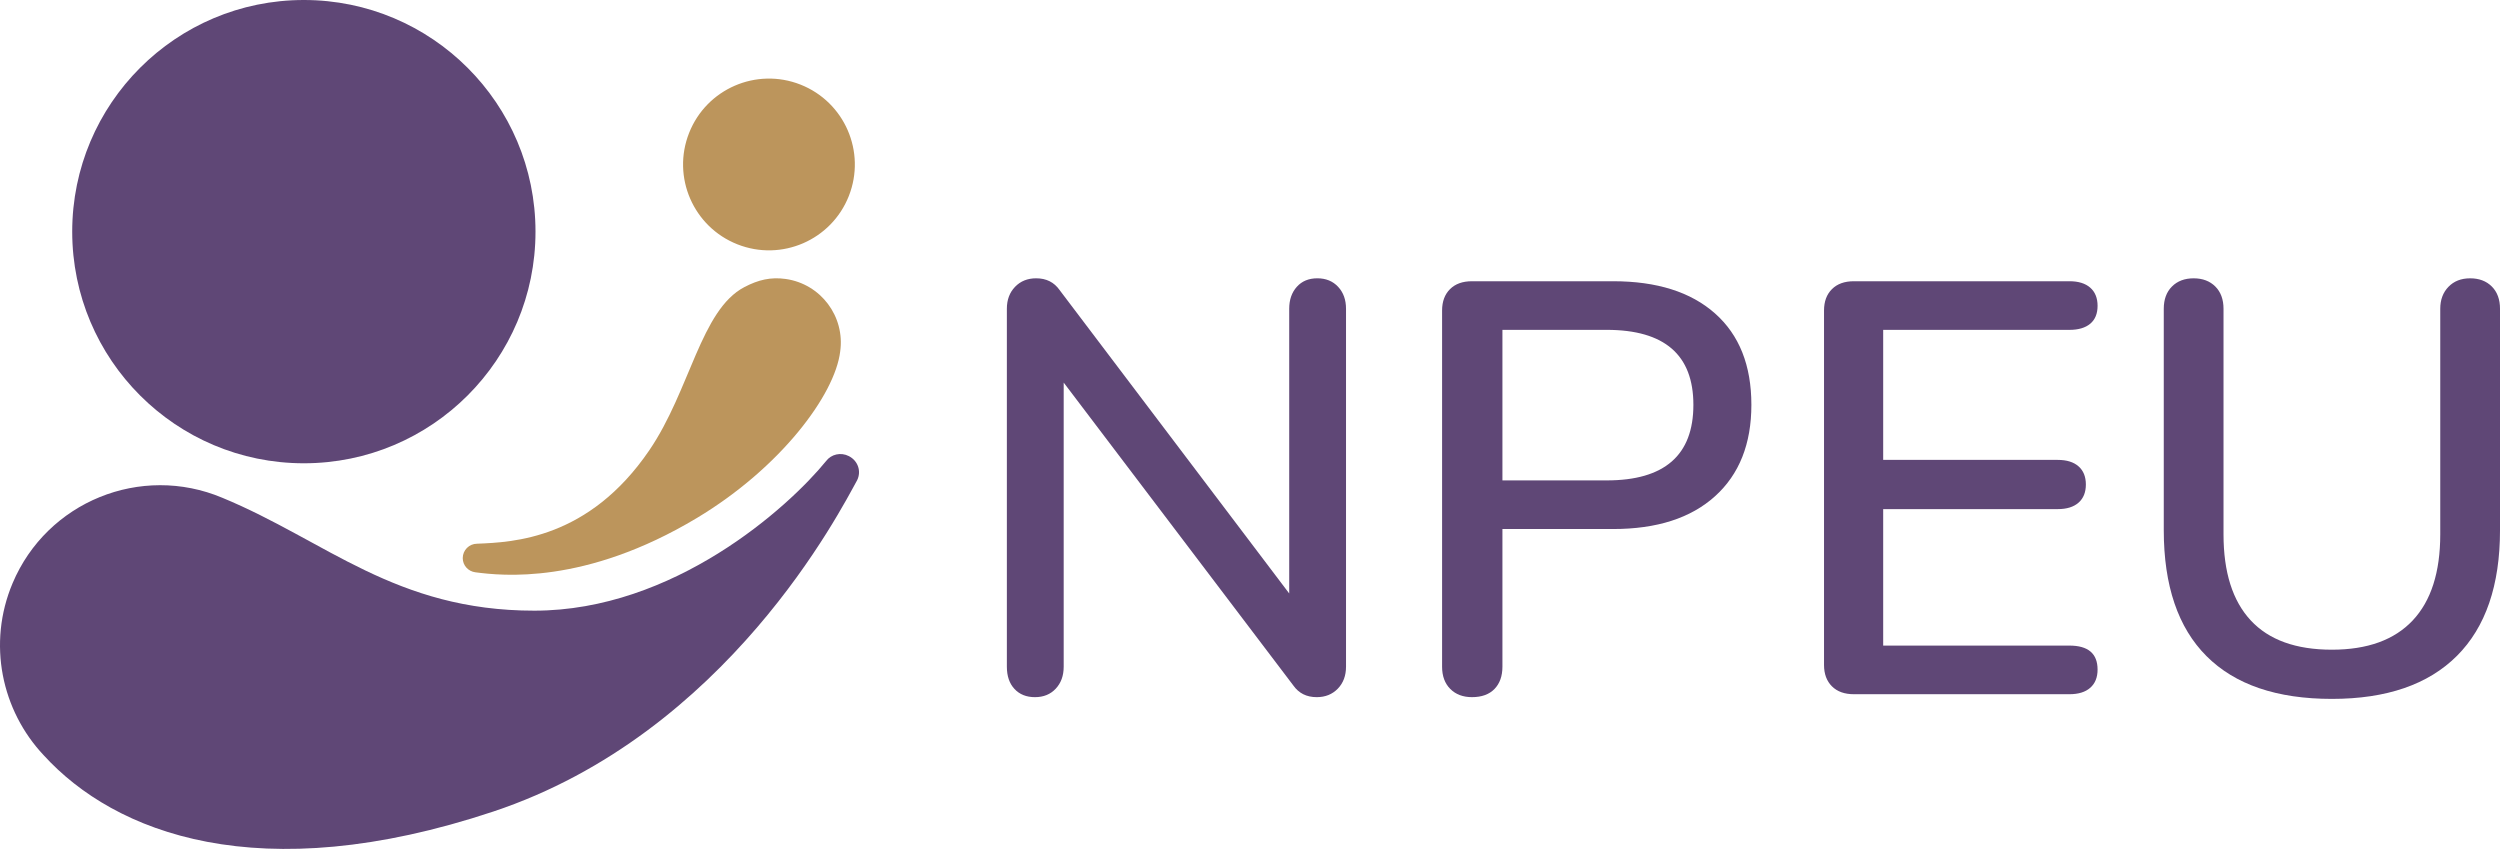
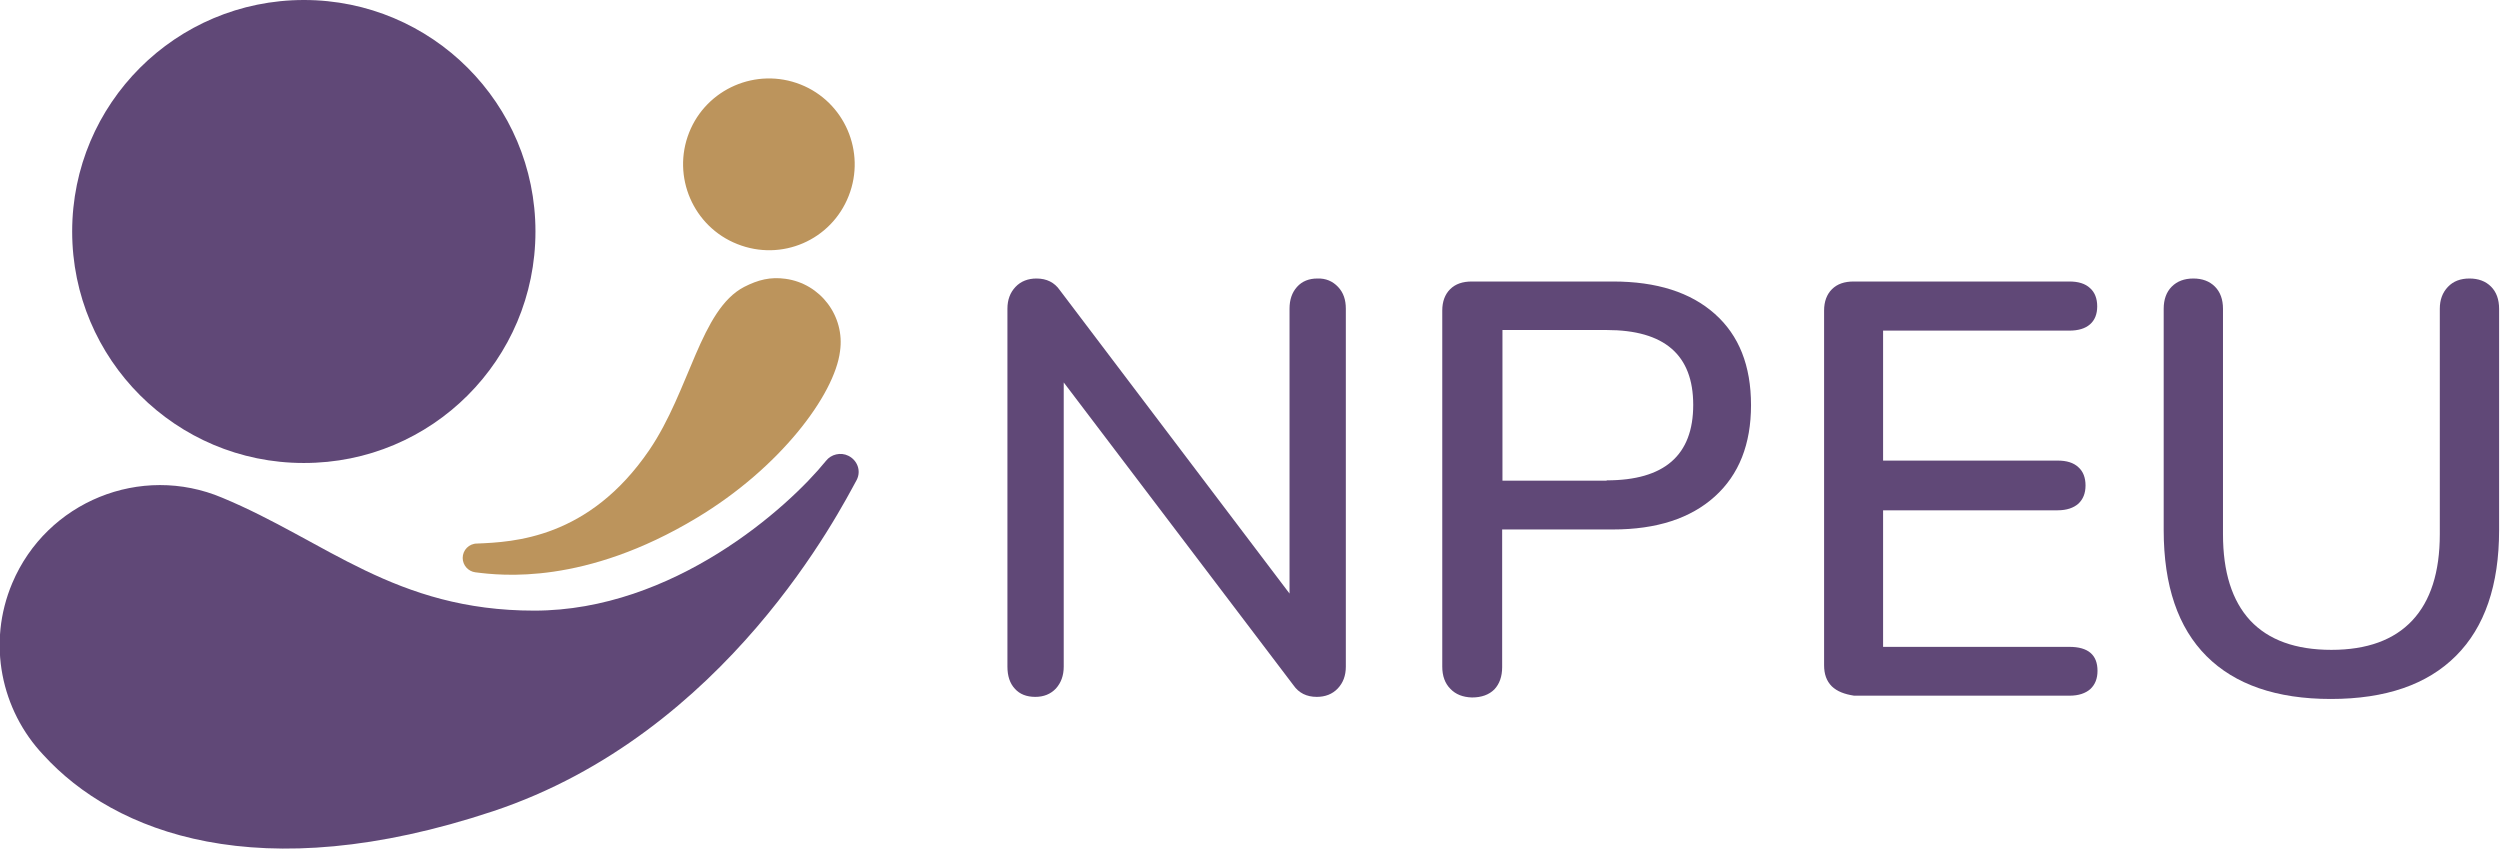
- <svg xmlns="http://www.w3.org/2000/svg" version="1.1" id="Layer_1" x="0px" y="0px" width="834.766px" height="283.465px" viewBox="0 0 834.766 283.465" enable-background="new 0 0 834.766 283.465" xml:space="preserve">
+ <svg xmlns="http://www.w3.org/2000/svg" version="1.1" id="Layer_1" x="0px" y="0px" width="834.8px" height="283.5px" viewBox="0 0 834.8 283.5" enable-background="new 0 0 834.8 283.5" xml:space="preserve">
  <g>
-     <path fill="#5F4776" d="M446.806,95.768c1.763,1.893,2.639,4.337,2.639,7.333v119.51c0,3.001-0.914,5.445-2.736,7.333   c-1.828,1.893-4.175,2.839-7.041,2.839c-3.396,0-5.997-1.303-7.825-3.91l-76.67-101.124v94.862c0,3.001-0.882,5.445-2.644,7.333   c-1.758,1.893-4.078,2.839-6.943,2.839c-2.872,0-5.154-0.914-6.846-2.742c-1.698-1.822-2.542-4.299-2.542-7.43V103.1   c0-2.996,0.914-5.44,2.736-7.333c1.828-1.893,4.175-2.839,7.041-2.839c3.391,0,5.997,1.309,7.825,3.915l76.676,101.319V103.1   c0-2.996,0.844-5.44,2.541-7.333c1.693-1.893,3.975-2.839,6.846-2.839C442.729,92.929,445.043,93.875,446.806,95.768" />
-     <path fill="#5F4776" d="M484.258,230.045c-1.823-1.828-2.736-4.304-2.736-7.436V103.689c0-3.001,0.881-5.381,2.639-7.138   c1.763-1.763,4.207-2.644,7.338-2.644h47.139c14.601,0,25.946,3.591,34.031,10.761s12.129,17.343,12.129,30.51   c0,13.043-4.045,23.21-12.129,30.51c-8.084,7.306-19.43,10.956-34.031,10.956h-36.967v45.965c0,3.131-0.881,5.608-2.644,7.436   c-1.758,1.822-4.272,2.736-7.528,2.736C488.498,232.782,486.086,231.868,484.258,230.045 M536.486,160.41   c19.3,0,28.947-8.409,28.947-25.232c0-16.688-9.647-25.038-28.947-25.038h-34.815v50.27H536.486z" />
-     <path fill="#5F4776" d="M611.691,229.163c-1.763-1.763-2.639-4.137-2.639-7.138V103.688c0-3.001,0.876-5.381,2.639-7.138   c1.763-1.763,4.202-2.644,7.333-2.644h71.982c2.996,0,5.31,0.719,6.943,2.152c1.628,1.438,2.444,3.461,2.444,6.067   c0,2.606-0.817,4.596-2.444,5.965c-1.633,1.368-3.948,2.055-6.943,2.055h-62.199v43.418h58.29c2.996,0,5.31,0.719,6.938,2.152   c1.633,1.438,2.45,3.455,2.45,6.067c0,2.606-0.817,4.629-2.45,6.062c-1.628,1.433-3.942,2.152-6.938,2.152h-58.29v45.571h62.199   c6.257,0,9.388,2.677,9.388,8.02c0,2.612-0.817,4.629-2.444,6.062c-1.633,1.438-3.948,2.152-6.943,2.152h-71.982   C615.893,231.802,613.454,230.926,611.691,229.163" />
-     <path fill="#5F4776" d="M736.773,219.09c-9.518-9.517-14.276-23.54-14.276-42.056V103.1c0-3.126,0.908-5.602,2.736-7.43   c1.822-1.828,4.234-2.736,7.236-2.736c3.001,0,5.408,0.908,7.241,2.736c1.822,1.828,2.736,4.305,2.736,7.43v75.308   c0,12.649,3.028,22.231,9.096,28.753c6.062,6.522,15.093,9.777,27.093,9.777c11.859,0,20.857-3.256,26.99-9.777   c6.127-6.522,9.193-16.104,9.193-28.753V103.1c0-2.996,0.909-5.44,2.737-7.333c1.828-1.887,4.234-2.834,7.241-2.834   c2.996,0,5.408,0.908,7.236,2.736c1.822,1.828,2.736,4.305,2.736,7.43v73.934c0,18.386-4.791,32.376-14.374,41.958   c-9.588,9.582-23.507,14.374-41.758,14.374C760.243,233.367,746.291,228.608,736.773,219.09" />
-     <path fill="#5F4776" d="M178.805,77.346C178.805,34.631,144.174,0,101.459,0C58.743,0,24.113,34.631,24.113,77.346   c0,42.716,34.631,77.346,77.346,77.346C144.174,154.693,178.805,120.062,178.805,77.346" />
-     <path fill="#BC955C" d="M283.43,65.448c5.813-14.731-1.412-31.381-16.137-37.2c-14.731-5.813-31.386,1.412-37.2,16.142   c-5.819,14.725,1.411,31.381,16.137,37.194C260.961,87.404,277.616,80.179,283.43,65.448" />
-     <path fill="#BC955C" d="M158.735,191.093c8.555,1.109,36.48,4.38,74.01-18.164c27.823-16.715,46.047-41.061,47.799-55.553   c1.665-11.713-6.484-22.561-18.197-24.227c-4.97-0.703-9.112,0.26-13.8,2.715c-14.569,7.641-18.089,34.463-31.743,54.493   c-20.171,29.586-45.387,30.71-57.489,31.192c-2.65,0-4.802,2.152-4.802,4.802C154.511,188.806,156.361,190.802,158.735,191.093" />
-     <path fill="#5F4776" d="M275.846,153.938c-12.735,15.655-50.957,49.967-97.436,49.967c-46.474,0-69.456-23.334-104.158-37.686   c-27.222-11.464-58.582,1.303-70.051,28.526c-8.479,20.127-3.677,42.504,10.394,57.44c23.74,26.016,71.879,44.83,150.091,18.803   c78.206-26.027,116.076-100.854,121.527-110.652c1.471-3.018,0.243-6.5-2.769-8.036   C280.745,150.915,277.549,151.678,275.846,153.938" />
+     <path fill="#604877" d="M446.8,95.8c1.8,1.9,2.6,4.3,2.6,7.3v119.5c0,3-0.9,5.4-2.7,7.3c-1.8,1.9-4.2,2.8-7,2.8   c-3.4,0-6-1.3-7.8-3.9l-76.7-101.1v94.9c0,3-0.9,5.4-2.6,7.3c-1.8,1.9-4.1,2.8-6.9,2.8c-2.9,0-5.2-0.9-6.8-2.7   c-1.7-1.8-2.5-4.3-2.5-7.4V103.1c0-3,0.9-5.4,2.7-7.3c1.8-1.9,4.2-2.8,7-2.8c3.4,0,6,1.3,7.8,3.9l76.7,101.3v-95.1   c0-3,0.8-5.4,2.5-7.3c1.7-1.9,4-2.8,6.8-2.8C442.7,92.9,445,93.9,446.8,95.8" />
+     <path fill="#604877" d="M484.3,230c-1.8-1.8-2.7-4.3-2.7-7.4V103.7c0-3,0.9-5.4,2.6-7.1c1.8-1.8,4.2-2.6,7.3-2.6h47.1   c14.6,0,25.9,3.6,34,10.8s12.1,17.3,12.1,30.5c0,13-4,23.2-12.1,30.5c-8.1,7.3-19.4,11-34,11h-37v46c0,3.1-0.9,5.6-2.6,7.4   c-1.8,1.8-4.3,2.7-7.5,2.7C488.5,232.8,486.1,231.9,484.3,230 M536.5,160.4c19.3,0,28.9-8.4,28.9-25.2c0-16.7-9.6-25-28.9-25h-34.8   v50.3H536.5z" />
+     <path fill="#604877" d="M611.7,229.2c-1.8-1.8-2.6-4.1-2.6-7.1V103.7c0-3,0.9-5.4,2.6-7.1c1.8-1.8,4.2-2.6,7.3-2.6h72   c3,0,5.3,0.7,6.9,2.2c1.6,1.4,2.4,3.5,2.4,6.1c0,2.6-0.8,4.6-2.4,6c-1.6,1.4-3.9,2.1-6.9,2.1h-62.2v43.4h58.3c3,0,5.3,0.7,6.9,2.2   c1.6,1.4,2.4,3.5,2.4,6.1c0,2.6-0.8,4.6-2.4,6.1c-1.6,1.4-3.9,2.2-6.9,2.2h-58.3v45.6H691c6.3,0,9.4,2.7,9.4,8   c0,2.6-0.8,4.6-2.4,6.1c-1.6,1.4-3.9,2.2-6.9,2.2h-72C615.9,231.8,613.5,230.9,611.7,229.2" />
+     <path fill="#604877" d="M736.8,219.1c-9.5-9.5-14.3-23.5-14.3-42.1v-73.9c0-3.1,0.9-5.6,2.7-7.4c1.8-1.8,4.2-2.7,7.2-2.7   c3,0,5.4,0.9,7.2,2.7c1.8,1.8,2.7,4.3,2.7,7.4v75.3c0,12.6,3,22.2,9.1,28.8c6.1,6.5,15.1,9.8,27.1,9.8c11.9,0,20.9-3.3,27-9.8   c6.1-6.5,9.2-16.1,9.2-28.8v-75.3c0-3,0.9-5.4,2.7-7.3c1.8-1.9,4.2-2.8,7.2-2.8c3,0,5.4,0.9,7.2,2.7c1.8,1.8,2.7,4.3,2.7,7.4V177   c0,18.4-4.8,32.4-14.4,42c-9.6,9.6-23.5,14.4-41.8,14.4C760.2,233.4,746.3,228.6,736.8,219.1" />
+     <path fill="#604877" d="M178.8,77.3c0-42.7-34.6-77.3-77.3-77.3C58.7,0,24.1,34.6,24.1,77.3c0,42.7,34.6,77.3,77.3,77.3   C144.2,154.7,178.8,120.1,178.8,77.3" />
+     <path fill="#BC945C" d="M283.4,65.4c5.8-14.7-1.4-31.4-16.1-37.2c-14.7-5.8-31.4,1.4-37.2,16.1c-5.8,14.7,1.4,31.4,16.1,37.2   C261,87.4,277.6,80.2,283.4,65.4" />
+     <path fill="#BC945C" d="M158.7,191.1c8.6,1.1,36.5,4.4,74-18.2c27.8-16.7,46-41.1,47.8-55.6c1.7-11.7-6.5-22.6-18.2-24.2   c-5-0.7-9.1,0.3-13.8,2.7c-14.6,7.6-18.1,34.5-31.7,54.5c-20.2,29.6-45.4,30.7-57.5,31.2c-2.7,0-4.8,2.2-4.8,4.8   C154.5,188.8,156.4,190.8,158.7,191.1" />
+     <path fill="#604877" d="M275.8,153.9c-12.7,15.7-51,50-97.4,50c-46.5,0-69.5-23.3-104.2-37.7c-27.2-11.5-58.6,1.3-70.1,28.5   c-8.5,20.1-3.7,42.5,10.4,57.4c23.7,26,71.9,44.8,150.1,18.8c78.2-26,116.1-100.9,121.5-110.7c1.5-3,0.2-6.5-2.8-8   C280.7,150.9,277.5,151.7,275.8,153.9" />
  </g>
</svg>
